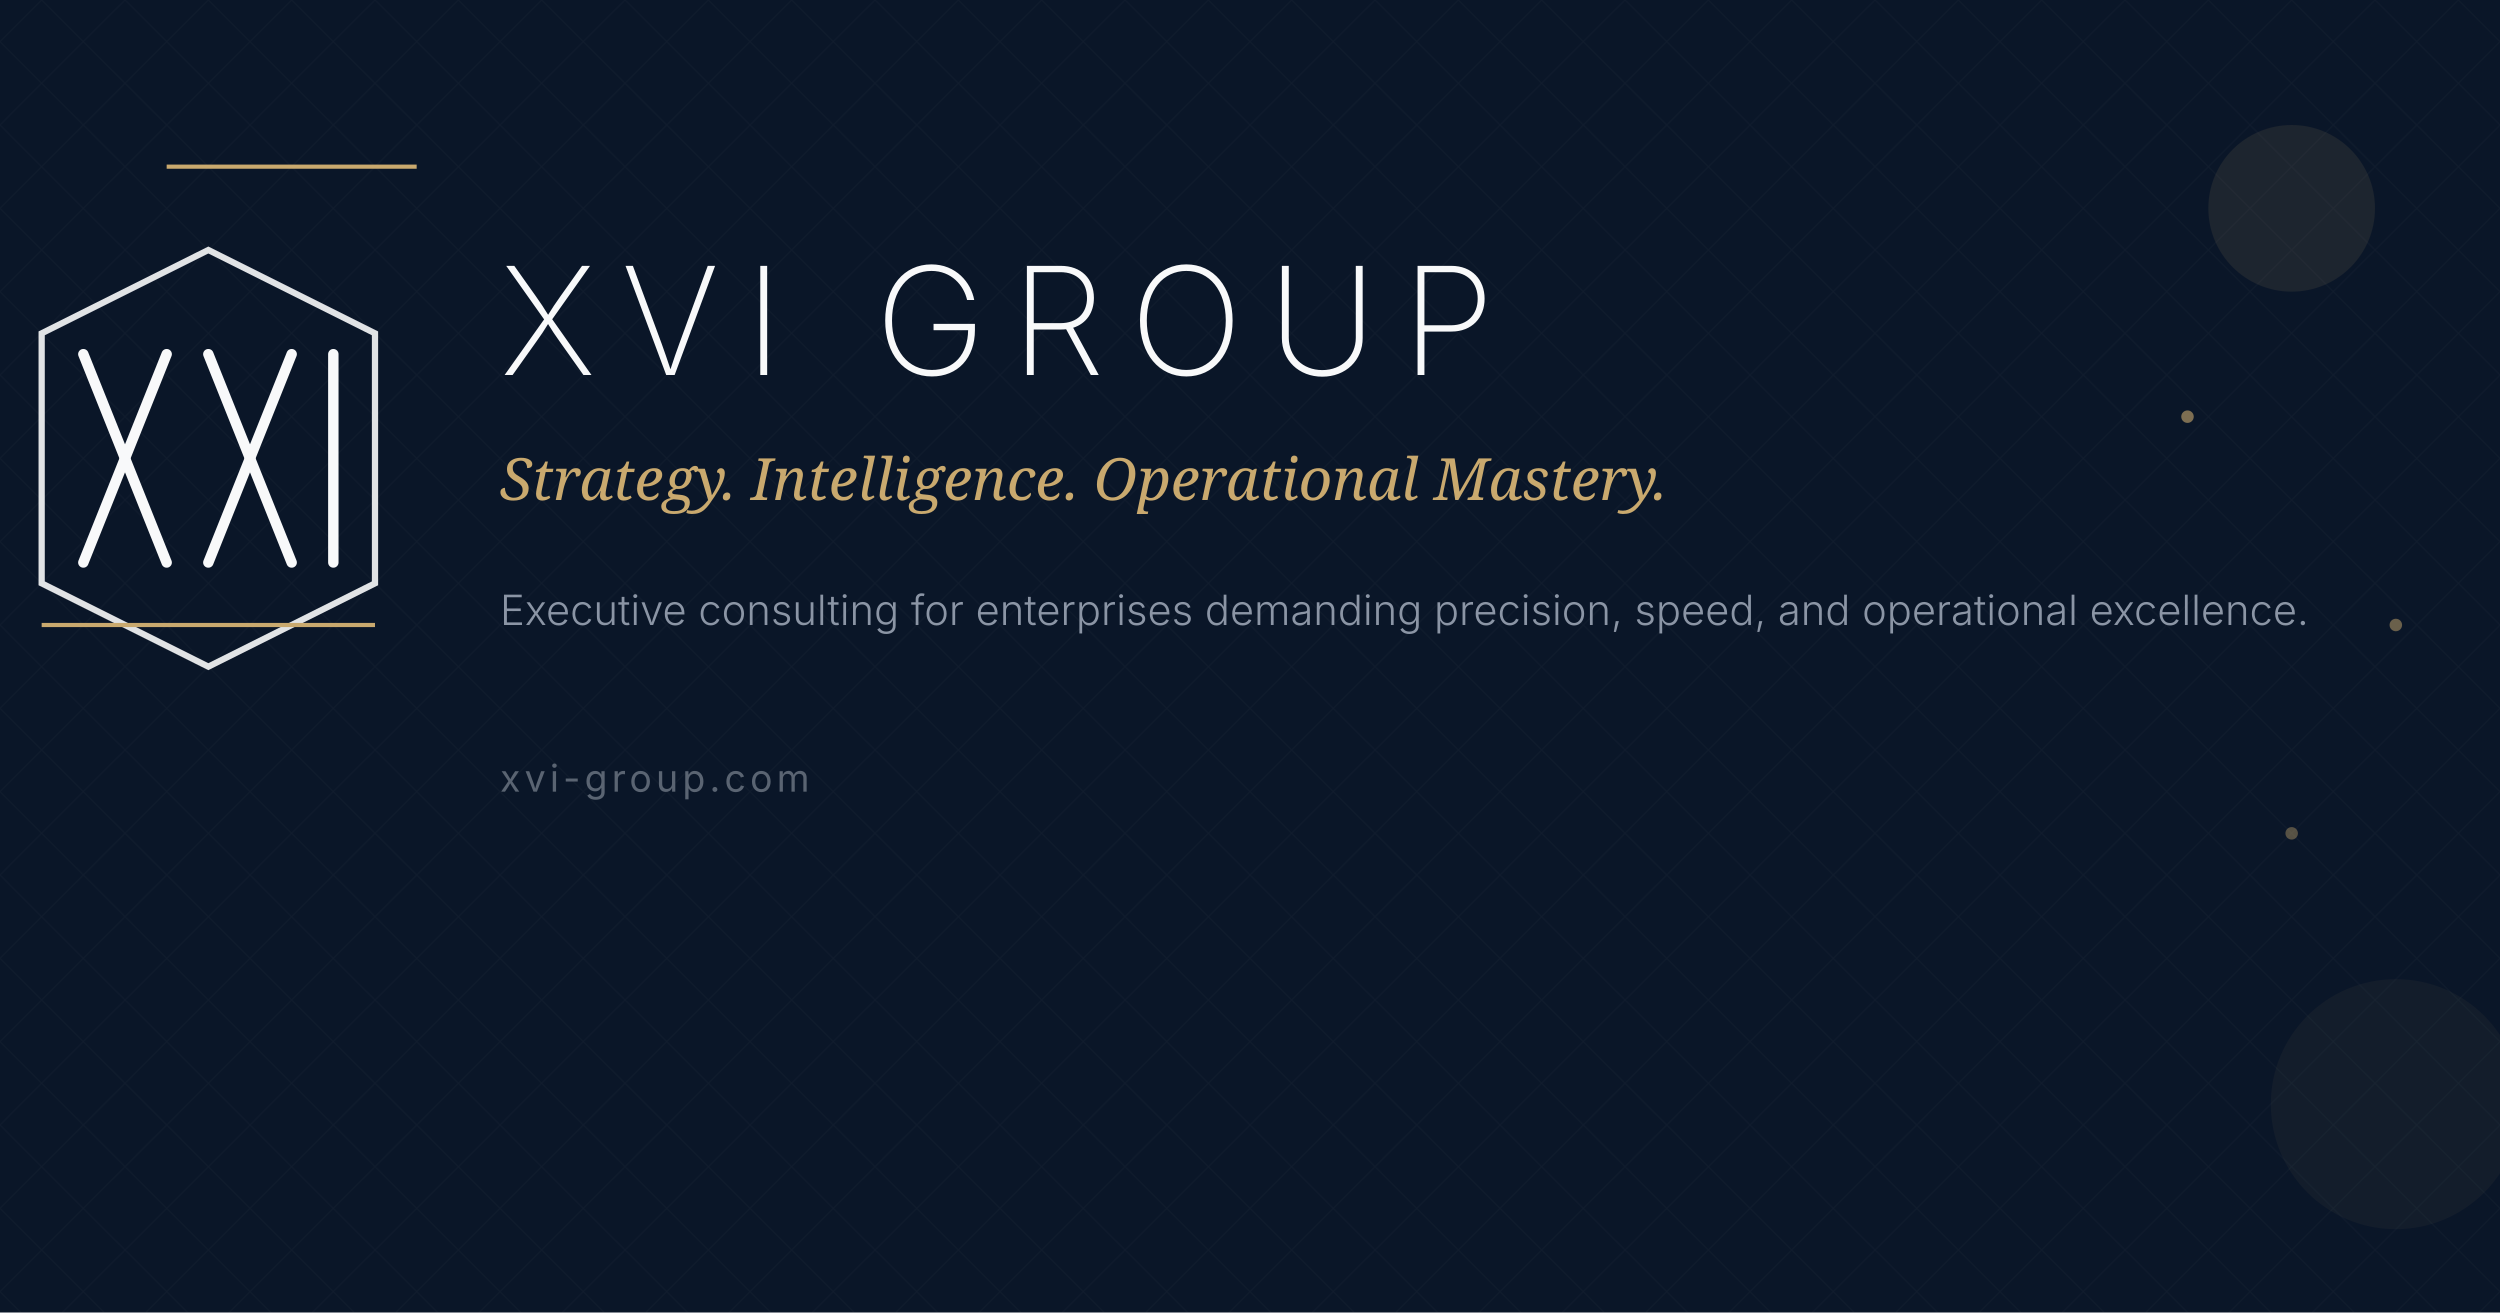
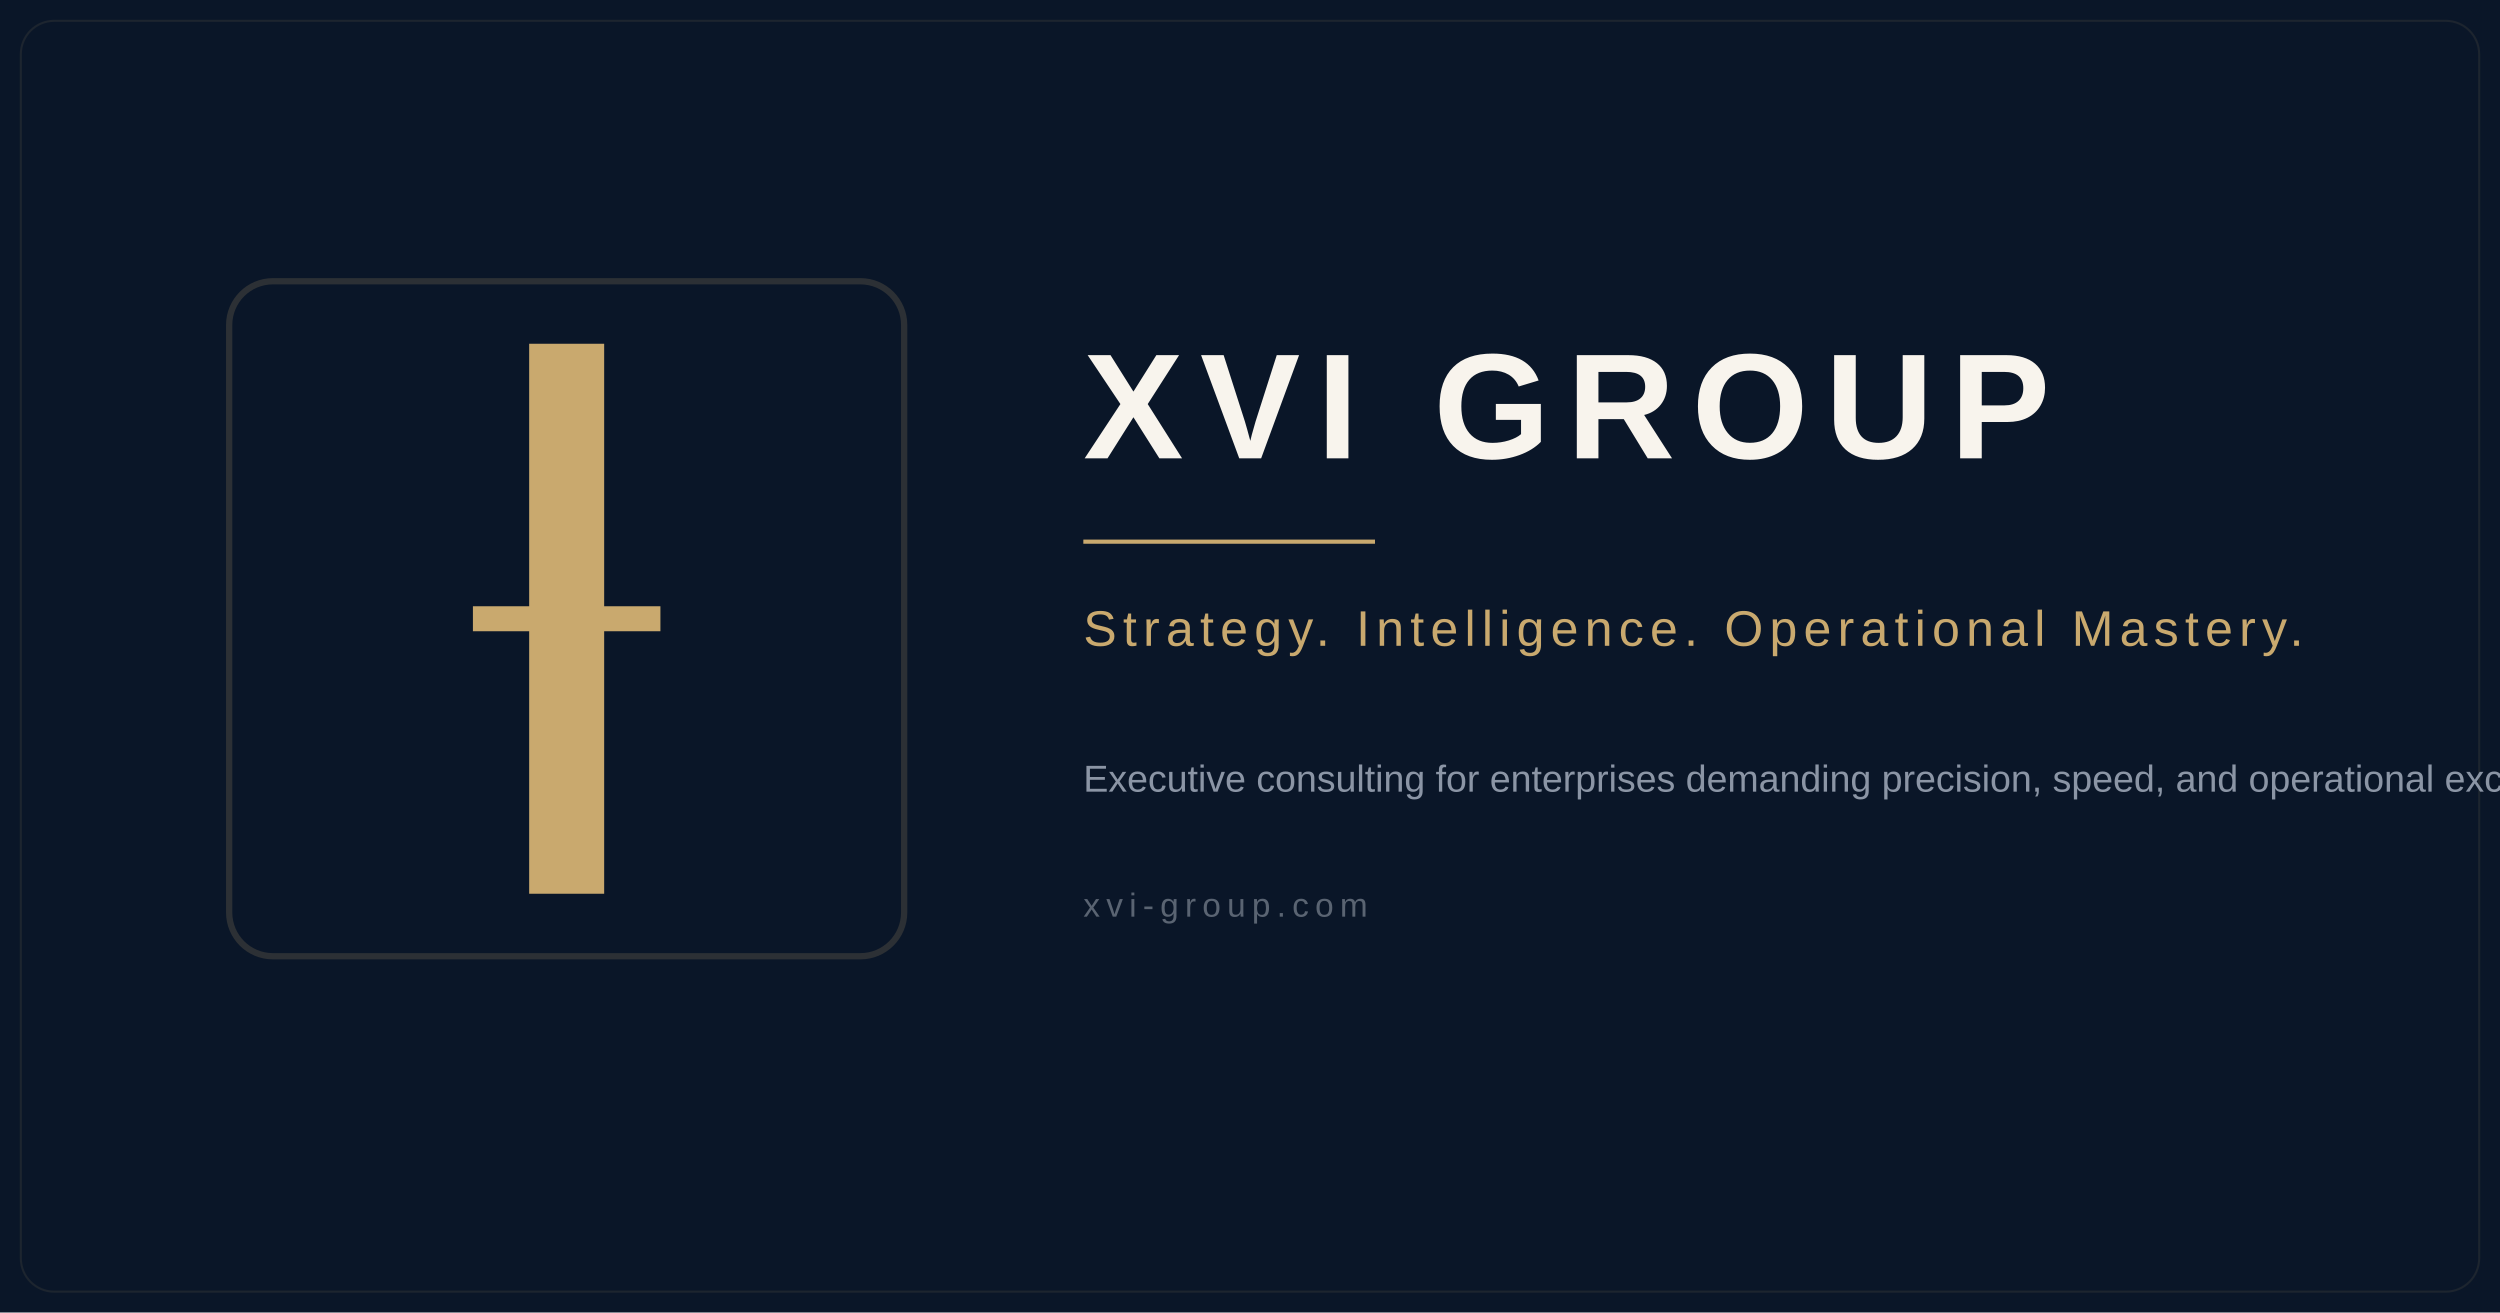
<svg xmlns="http://www.w3.org/2000/svg" viewBox="0 0 1200 630" fill="none">
  <rect width="1200" height="630" fill="#0A1628" />
-   <path d="M0 0 L1200 0 L1200 630 L0 630 Z" fill="url(#pattern)" opacity="0.03" />
-   <line x1="80" y1="80" x2="200" y2="80" stroke="#C9A96E" stroke-width="2" />
-   <path d="M100 120 L180 160 L180 280 L100 320 L20 280 L20 160 Z" stroke="#F8F9FA" stroke-width="3" fill="none" opacity="0.9" />
-   <line x1="40" y1="170" x2="80" y2="270" stroke="#F8F9FA" stroke-width="5" stroke-linecap="round" />
-   <line x1="80" y1="170" x2="40" y2="270" stroke="#F8F9FA" stroke-width="5" stroke-linecap="round" />
-   <line x1="100" y1="170" x2="140" y2="270" stroke="#F8F9FA" stroke-width="5" stroke-linecap="round" />
-   <line x1="140" y1="170" x2="100" y2="270" stroke="#F8F9FA" stroke-width="5" stroke-linecap="round" />
-   <line x1="160" y1="170" x2="160" y2="270" stroke="#F8F9FA" stroke-width="5" stroke-linecap="round" />
-   <line x1="20" y1="300" x2="180" y2="300" stroke="#C9A96E" stroke-width="2" />
-   <text x="240" y="180" font-family="Inter, -apple-system, sans-serif" font-size="72" font-weight="200" fill="#F8F9FA" letter-spacing="12">XVI GROUP</text>
-   <text x="240" y="240" font-family="Playfair Display, Georgia, serif" font-size="28" font-weight="400" fill="#C9A96E" font-style="italic">Strategy. Intelligence. Operational Mastery.</text>
-   <text x="240" y="300" font-family="Inter, -apple-system, sans-serif" font-size="20" font-weight="300" fill="#8B95A5">Executive consulting for enterprises demanding precision, speed, and operational excellence.</text>
-   <text x="240" y="380" font-family="Inter, -apple-system, sans-serif" font-size="18" font-weight="400" fill="#5A6472" letter-spacing="2">xvi-group.com</text>
-   <circle cx="1100" cy="100" r="40" fill="#C9A96E" opacity="0.1" />
-   <circle cx="1150" cy="530" r="60" fill="#C9A96E" opacity="0.05" />
-   <circle cx="1050" cy="200" r="3" fill="#C9A96E" opacity="0.6" />
-   <circle cx="1100" cy="400" r="3" fill="#C9A96E" opacity="0.4" />
-   <circle cx="1150" cy="300" r="3" fill="#C9A96E" opacity="0.5" />
-   <defs>
-     <pattern id="pattern" patternUnits="userSpaceOnUse" width="40" height="40">
-       <path d="M0 20 L20 0 L40 20 L20 40 Z" stroke="#F8F9FA" stroke-width="0.5" fill="none" />
-     </pattern>
-   </defs>
+   <rect x="10" y="10" width="1180" height="610" rx="16" stroke="#C9A96E" stroke-width="1" opacity=".1" />
+   <g transform="translate(80 105) scale(3)">
+     <rect x="10" y="10" width="108" height="108" rx="7" stroke="#C9A96E" stroke-width="1" opacity=".18" />
+     <rect x="58" y="20" width="12" height="88" fill="#C9A96E" />
+     <rect x="49" y="62" width="30" height="4" fill="#C9A96E" />
+   </g>
+   <text x="520" y="220" fill="#F8F4ED" font-family="Manrope, Arial, sans-serif" font-size="72" font-weight="800" letter-spacing="8">XVI GROUP</text>
+   <line x1="520" y1="260" x2="660" y2="260" stroke="#C9A96E" stroke-width="2" />
+   <text x="520" y="310" fill="#C9A96E" font-family="Manrope, Arial, sans-serif" font-size="24" font-weight="500" letter-spacing="3">Strategy. Intelligence. Operational Mastery.</text>
+   <text x="520" y="380" fill="#8B95A5" font-family="Manrope, Arial, sans-serif" font-size="18" font-weight="400">Executive consulting for enterprises demanding precision, speed, and operational excellence.</text>
+   <text x="520" y="440" fill="#5A6472" font-family="Manrope, Arial, sans-serif" font-size="16" font-weight="500" letter-spacing="3">xvi-group.com</text>
</svg>
